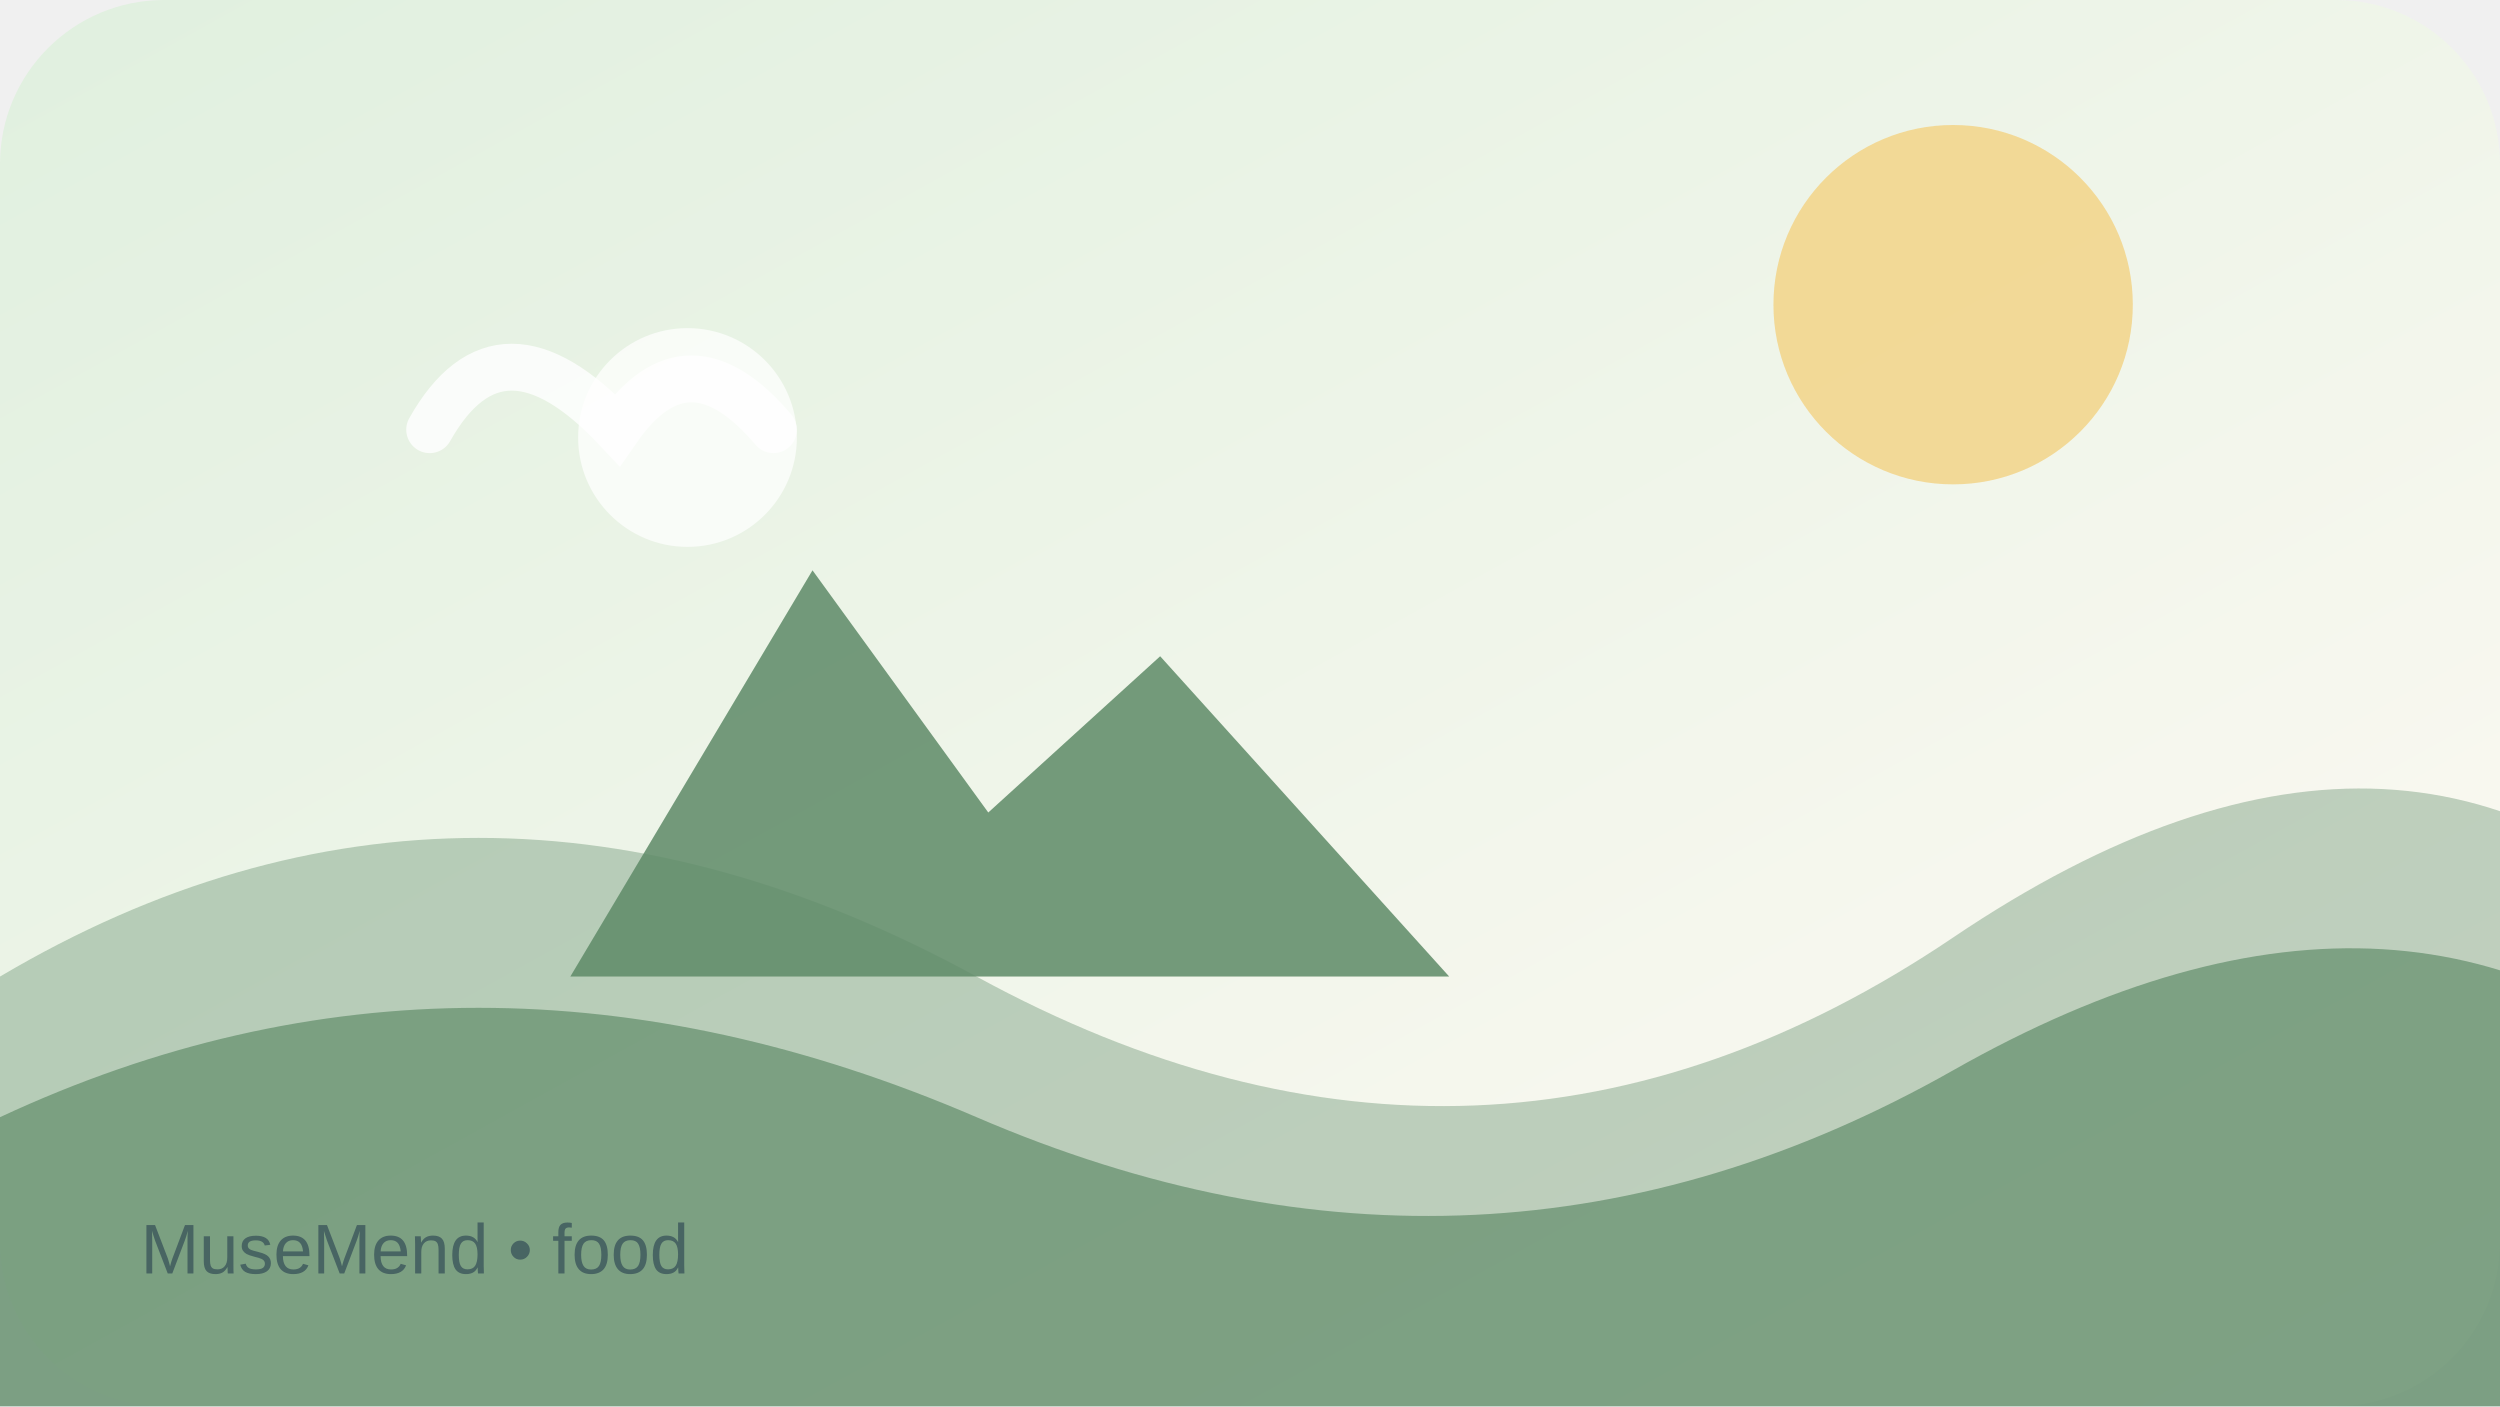
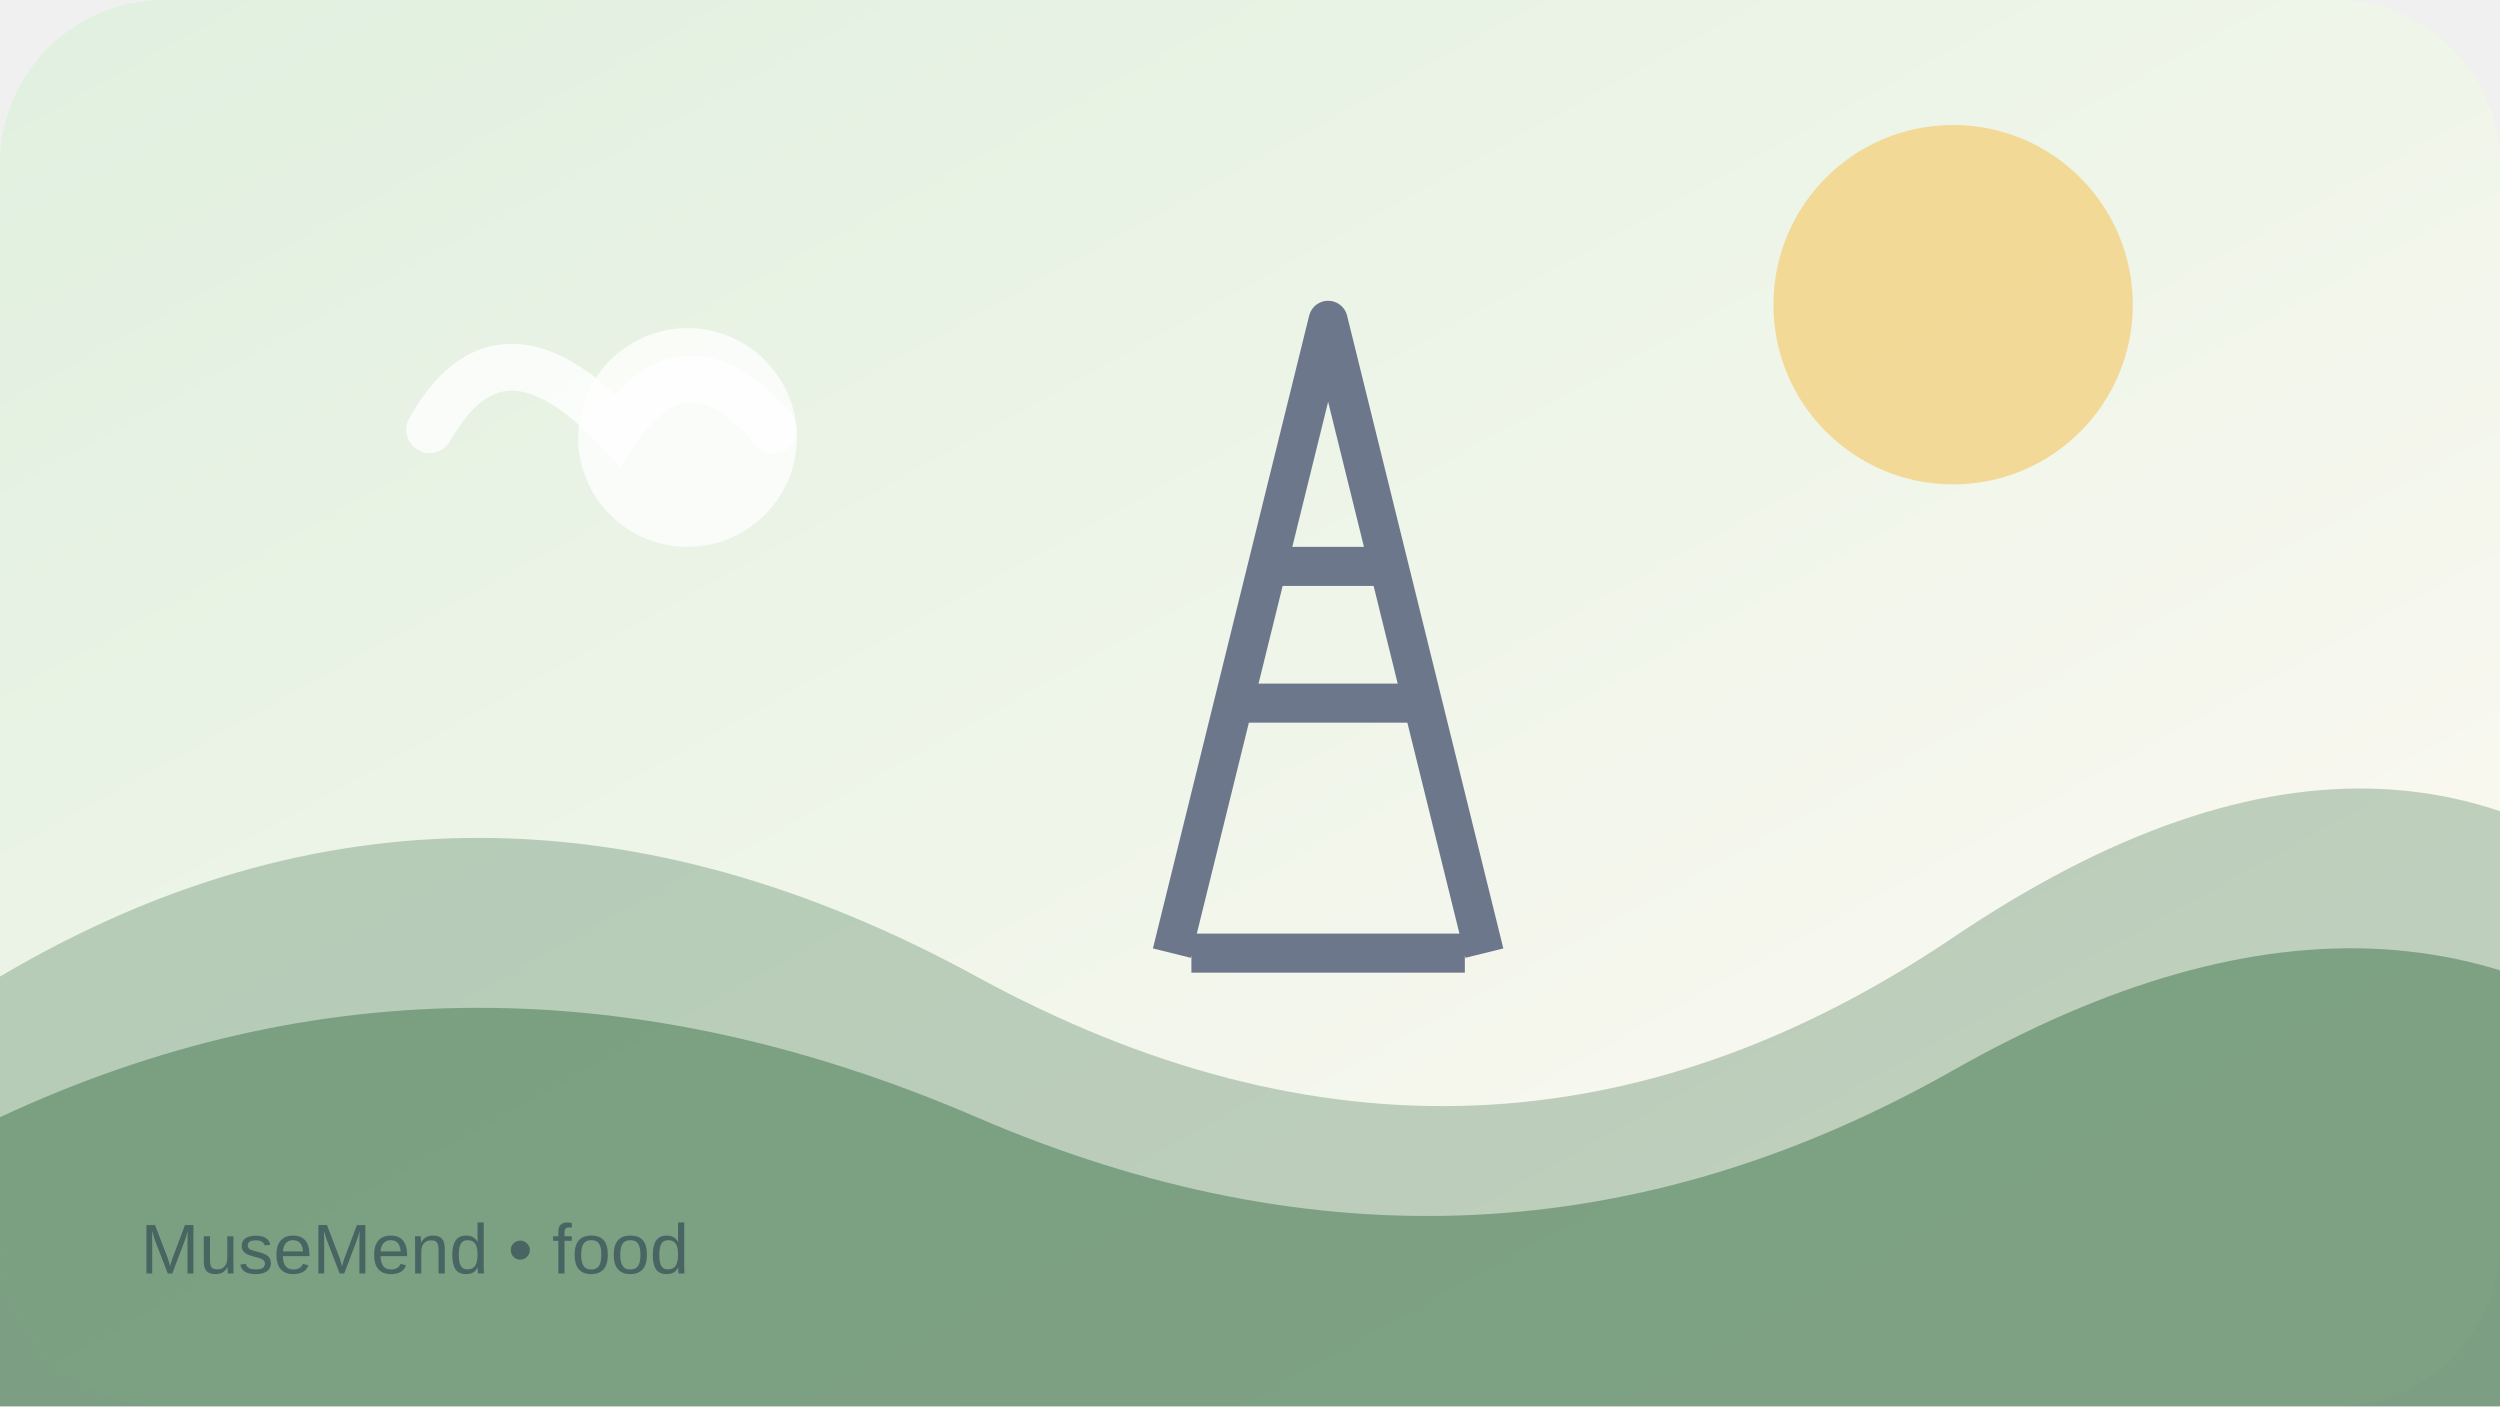
<svg xmlns="http://www.w3.org/2000/svg" viewBox="0 0 640 360">
  <defs>
    <linearGradient id="g" x1="0" x2="1" y1="0" y2="1">
      <stop stop-color="#e0f0df" />
      <stop offset="1" stop-color="#fffaf4" />
    </linearGradient>
  </defs>
  <rect width="640" height="360" rx="42" fill="url(#g)" />
  <circle cx="500" cy="78" r="46" fill="#f3d58b" opacity=".88" />
  <path d="M0 250 Q120 179 250 250 T500 240 T700 250 V360 H0Z" fill="#5f8b68" opacity=".38" />
  <path d="M0 286 Q120 230 250 286 T500 274 T700 286 V360 H0Z" fill="#5f8b68" opacity=".68" />
-   <path d="M146 250 l62-104 45 62 44-40 74 82z" fill="#5f8b68" opacity=".86" />
+   <path d="M300 244L340 82l40 162M315 180h50M324 145h32M305 244h70" fill="none" stroke="#6d778c" stroke-width="10" stroke-linejoin="round" />
  <circle cx="176" cy="112" r="28" fill="#ffffff" opacity=".72" />
  <path d="M110 110 q18-32 48 0 q18-26 40 0" fill="none" stroke="#ffffff" stroke-width="12" stroke-linecap="round" opacity=".8" />
  <text x="36" y="326" font-family="Arial,sans-serif" font-size="18" fill="#324b55" opacity=".7">MuseMend • food</text>
</svg>
